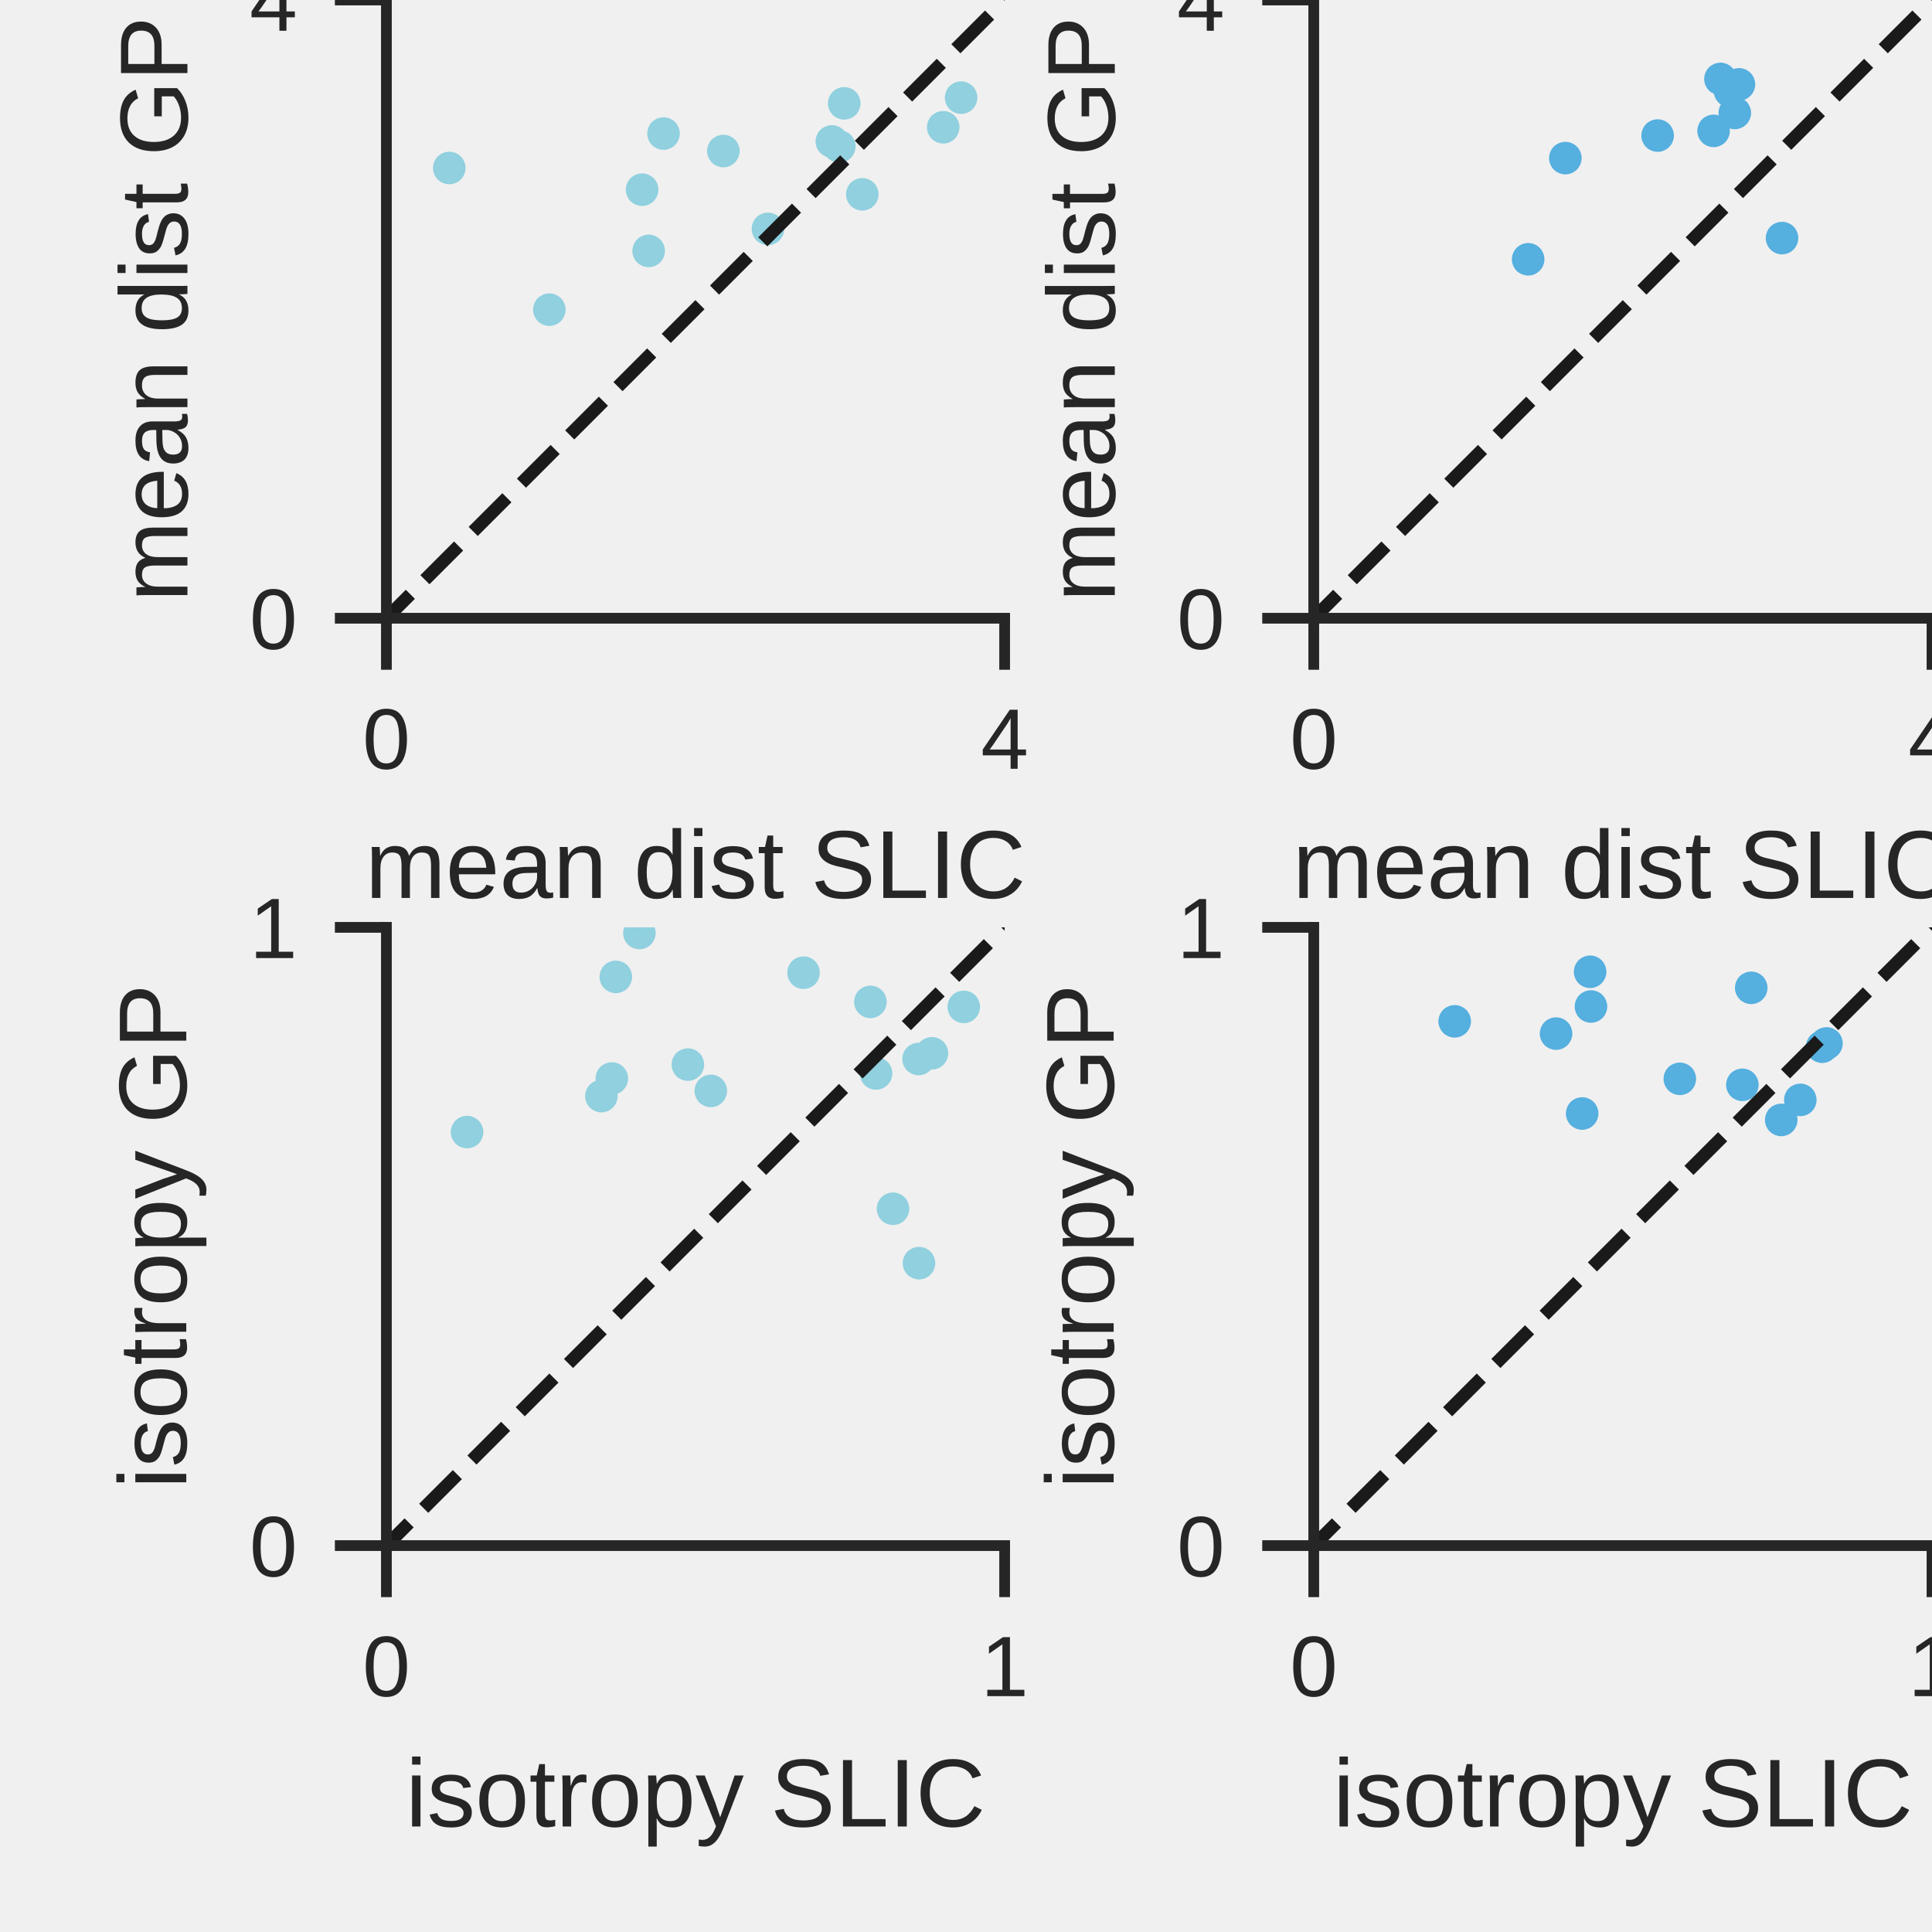
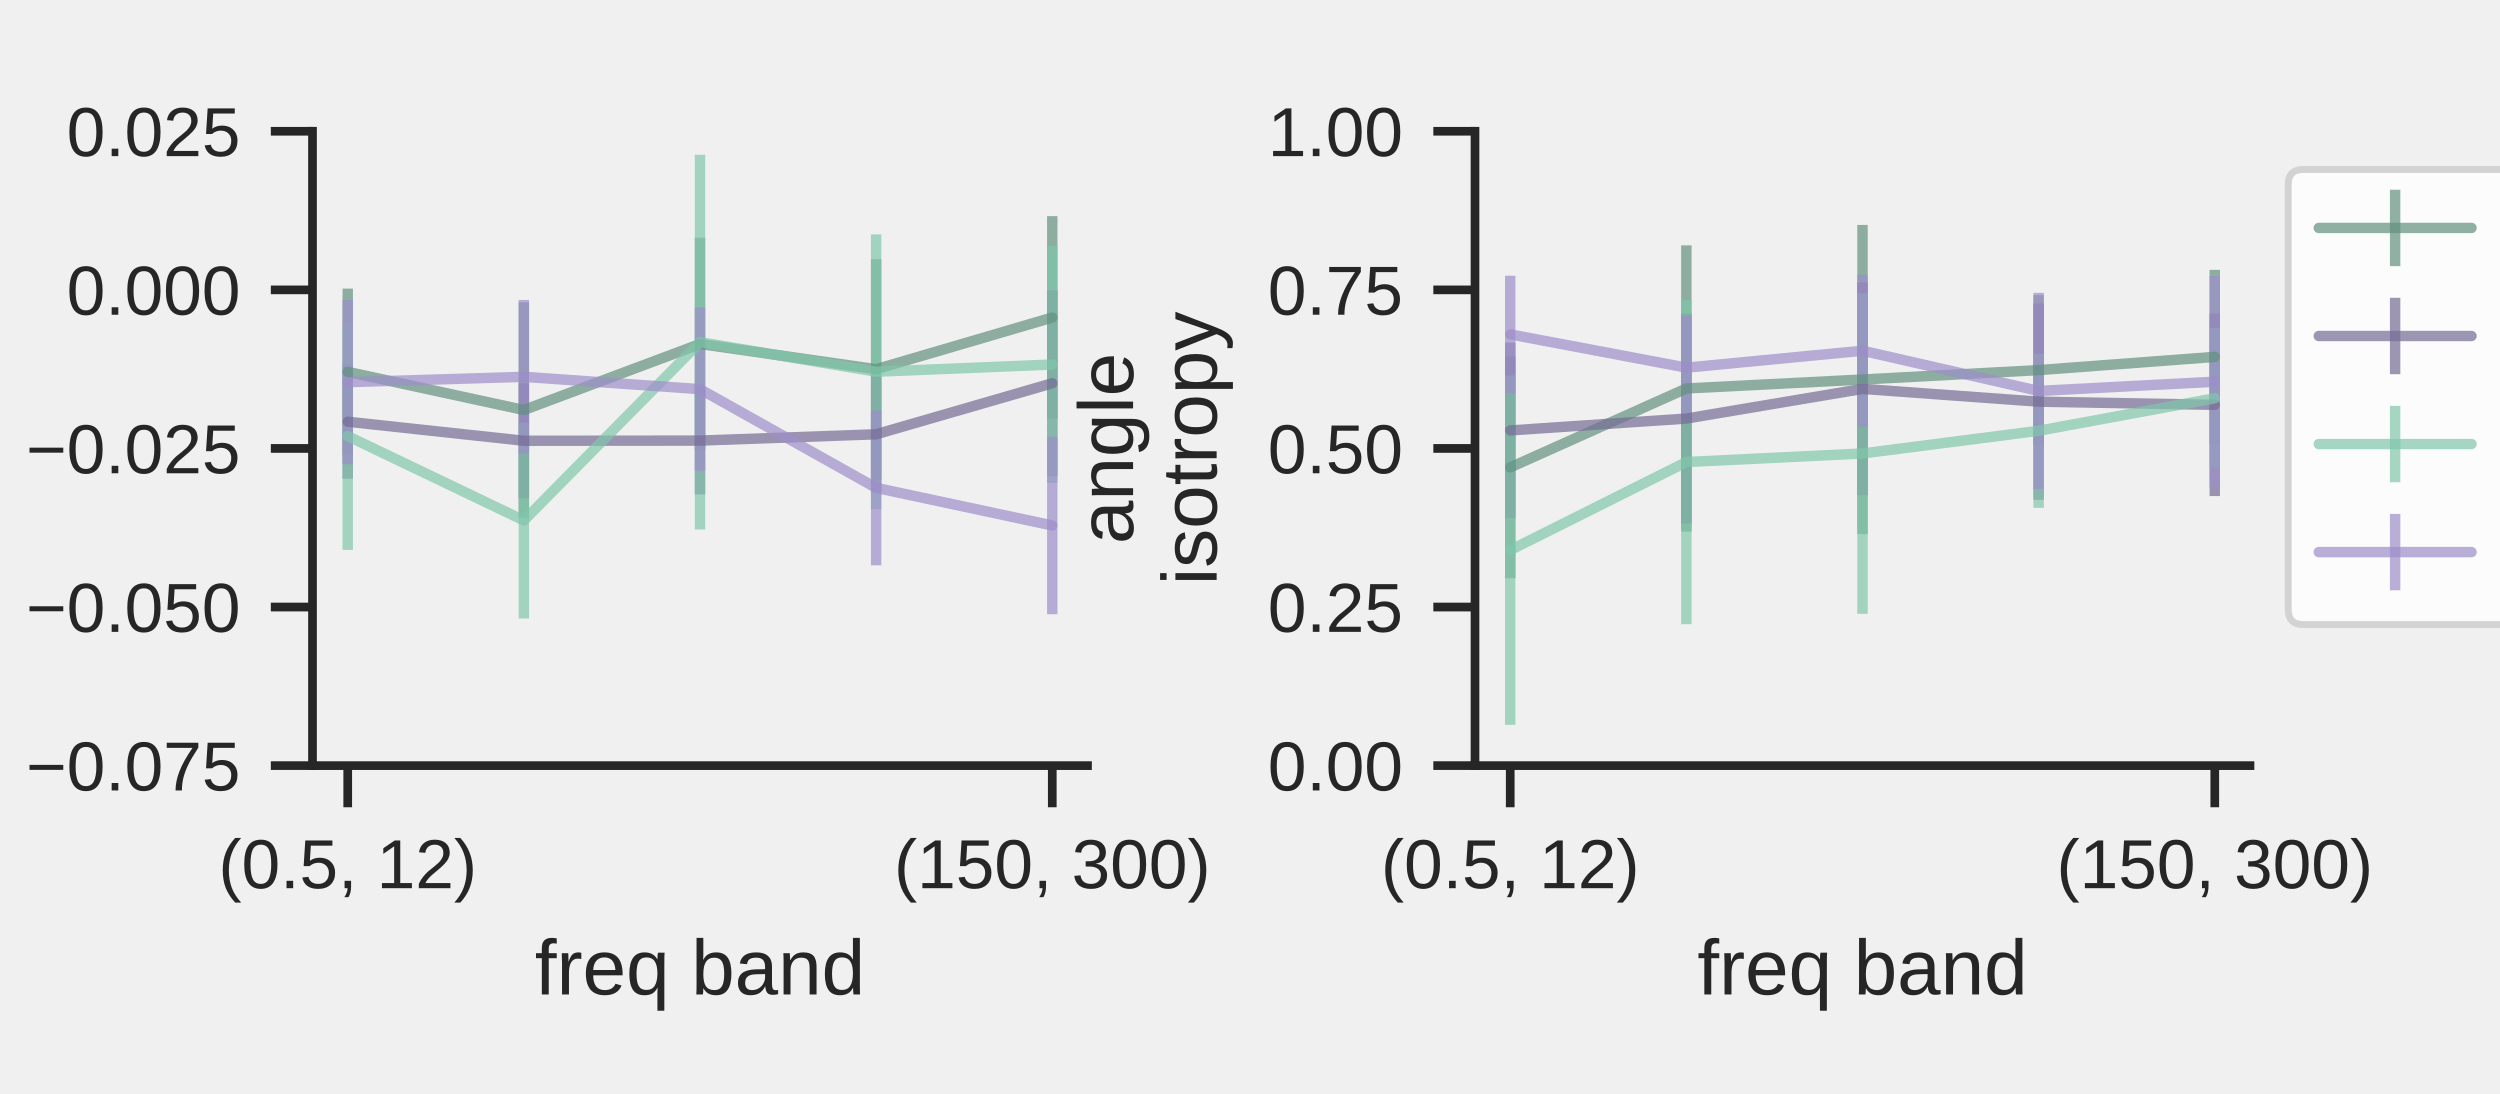
- <svg xmlns="http://www.w3.org/2000/svg" xmlns:xlink="http://www.w3.org/1999/xlink" width="180pt" height="180pt" viewBox="0 0 180 180" version="1.1">
+ <svg xmlns="http://www.w3.org/2000/svg" xmlns:xlink="http://www.w3.org/1999/xlink" width="288pt" height="126pt" viewBox="0 0 288 126" version="1.1">
  <defs>
    <style type="text/css">*{stroke-linejoin: round; stroke-linecap: butt}</style>
  </defs>
  <g id="figure_1">
    <g id="patch_1">
-       <path d="M 0 180  L 180 180  L 180 0  L 0 0  L 0 180  z " style="fill: none" />
+       <path d="M 0 126  L 288 126  L 288 0  L 0 0  L 0 126  z " style="fill: none" />
    </g>
    <g id="axes_1">
      <g id="patch_2">
-         <path d="M 36 57.6  L 93.6 57.6  L 93.6 0  L 36 0  L 36 57.6  z " style="fill: none" />
+         <path d="M 36 88.2  L 125.28 88.2  L 125.28 15.12  L 36 15.12  L 36 88.2  z " style="fill: none" />
      </g>
      <g id="matplotlib.axis_1">
        <g id="xtick_1">
          <g id="line2d_1">
            <defs>
-               <path id="m922651bf21" d="M 0 0  L 0 4.8  " style="stroke: #262626" />
+               <path id="m55b3907b7a" d="M 0 0  L 0 4.8  " style="stroke: #262626" />
            </defs>
            <g>
-               <use xlink:href="#m922651bf21" x="36" y="57.6" style="fill: #262626; stroke: #262626" />
+               <use xlink:href="#m55b3907b7a" x="40.058" y="88.2" style="fill: #262626; stroke: #262626" />
            </g>
          </g>
          <g id="text_1">
-             <text style="font-size: 8px; font-family: 'Arial'; text-anchor: middle; fill: #262626" x="36" y="71.626" transform="rotate(-0 36 71.62625)">0</text>
+             <text style="font-size: 8px; font-family: 'Arial'; text-anchor: middle; fill: #262626" x="40.058" y="102.324" transform="rotate(-0 40.05818 102.3238)">(0.5, 12)</text>
          </g>
        </g>
        <g id="xtick_2">
          <g id="line2d_2">
            <g>
-               <use xlink:href="#m922651bf21" x="93.6" y="57.6" style="fill: #262626; stroke: #262626" />
+               <use xlink:href="#m55b3907b7a" x="121.222" y="88.2" style="fill: #262626; stroke: #262626" />
            </g>
          </g>
          <g id="text_2">
-             <text style="font-size: 8px; font-family: 'Arial'; text-anchor: middle; fill: #262626" x="93.6" y="71.626" transform="rotate(-0 93.6 71.62625)">4</text>
+             <text style="font-size: 8px; font-family: 'Arial'; text-anchor: middle; fill: #262626" x="121.222" y="102.324" transform="rotate(-0 121.2218 102.3238)">(150, 300)</text>
          </g>
        </g>
        <g id="text_3">
-           <text style="font-size: 9px; font-family: 'Arial'; text-anchor: middle; fill: #262626" x="64.8" y="83.658" transform="rotate(-0 64.8 83.65828)">mean dist SLIC</text>
+           <text style="font-size: 9px; font-family: 'Arial'; text-anchor: middle; fill: #262626" x="80.64" y="114.559" transform="rotate(-0 80.64 114.5592)">freq band</text>
        </g>
      </g>
      <g id="matplotlib.axis_2">
        <g id="ytick_1">
          <g id="line2d_3">
            <defs>
-               <path id="m307a959656" d="M 0 0  L -4.8 0  " style="stroke: #262626" />
+               <path id="m0896f0f5eb" d="M 0 0  L -4.8 0  " style="stroke: #262626" />
            </defs>
            <g>
-               <use xlink:href="#m307a959656" x="36" y="57.6" style="fill: #262626; stroke: #262626" />
+               <use xlink:href="#m0896f0f5eb" x="36" y="88.2" style="fill: #262626; stroke: #262626" />
            </g>
          </g>
          <g id="text_4">
-             <text style="font-size: 8px; font-family: 'Arial'; text-anchor: end; fill: #262626" x="27.7" y="60.463" transform="rotate(-0 27.7 60.46312)">0</text>
+             <text style="font-size: 8px; font-family: 'Arial'; text-anchor: end; fill: #262626" x="27.7" y="91.063" transform="rotate(-0 27.7 91.06312)">−0.075</text>
          </g>
        </g>
        <g id="ytick_2">
          <g id="line2d_4">
            <g>
-               <use xlink:href="#m307a959656" x="36" y="0" style="fill: #262626; stroke: #262626" />
+               <use xlink:href="#m0896f0f5eb" x="36" y="69.93" style="fill: #262626; stroke: #262626" />
            </g>
          </g>
          <g id="text_5">
-             <text style="font-size: 8px; font-family: 'Arial'; text-anchor: end; fill: #262626" x="27.7" y="2.863" transform="rotate(-0 27.7 2.863125)">4</text>
-           </g>
-         </g>
-         <g id="text_6">
-           <text style="font-size: 9px; font-family: 'Arial'; text-anchor: middle; fill: #262626" x="17.462" y="28.8" transform="rotate(-90 17.4625 28.8)">mean dist GP</text>
-         </g>
-       </g>
-       <g id="PathCollection_1">
-         <defs>
-           <path id="mc92abcba00" d="M 0 1.118  C 0.297 1.118 0.581 1 0.791 0.791  C 1 0.581 1.118 0.297 1.118 0  C 1.118 -0.297 1 -0.581 0.791 -0.791  C 0.581 -1 0.297 -1.118 0 -1.118  C -0.297 -1.118 -0.581 -1 -0.791 -0.791  C -1 -0.581 -1.118 -0.297 -1.118 0  C -1.118 0.297 -1 0.581 -0.791 0.791  C -0.581 1 -0.297 1.118 0 1.118  z " style="stroke: #90d0df; stroke-width: 0.8" />
-         </defs>
-         <g clip-path="url(#p0a4c07be99)">
-           <use xlink:href="#mc92abcba00" x="61.82" y="12.441" style="fill: #90d0df; stroke: #90d0df; stroke-width: 0.8" />
-           <use xlink:href="#mc92abcba00" x="80.336" y="18.104" style="fill: #90d0df; stroke: #90d0df; stroke-width: 0.8" />
-           <use xlink:href="#mc92abcba00" x="77.5" y="13.176" style="fill: #90d0df; stroke: #90d0df; stroke-width: 0.8" />
-           <use xlink:href="#mc92abcba00" x="41.858" y="15.651" style="fill: #90d0df; stroke: #90d0df; stroke-width: 0.8" />
-           <use xlink:href="#mc92abcba00" x="60.433" y="23.376" style="fill: #90d0df; stroke: #90d0df; stroke-width: 0.8" />
-           <use xlink:href="#mc92abcba00" x="87.876" y="11.858" style="fill: #90d0df; stroke: #90d0df; stroke-width: 0.8" />
-           <use xlink:href="#mc92abcba00" x="59.824" y="17.673" style="fill: #90d0df; stroke: #90d0df; stroke-width: 0.8" />
-           <use xlink:href="#mc92abcba00" x="51.18" y="28.85" style="fill: #90d0df; stroke: #90d0df; stroke-width: 0.8" />
-           <use xlink:href="#mc92abcba00" x="71.548" y="21.324" style="fill: #90d0df; stroke: #90d0df; stroke-width: 0.8" />
-           <use xlink:href="#mc92abcba00" x="89.544" y="9.096" style="fill: #90d0df; stroke: #90d0df; stroke-width: 0.8" />
-           <use xlink:href="#mc92abcba00" x="78.195" y="13.647" style="fill: #90d0df; stroke: #90d0df; stroke-width: 0.8" />
-           <use xlink:href="#mc92abcba00" x="67.395" y="14.072" style="fill: #90d0df; stroke: #90d0df; stroke-width: 0.8" />
-           <use xlink:href="#mc92abcba00" x="78.653" y="9.628" style="fill: #90d0df; stroke: #90d0df; stroke-width: 0.8" />
-         </g>
-       </g>
-       <g id="line2d_5">
-         <path d="M 21.6 72  L 23.04 70.56  L 24.48 69.12  L 25.92 67.68  L 27.36 66.24  L 28.8 64.8  L 30.24 63.36  L 31.68 61.92  L 33.12 60.48  L 34.56 59.04  L 36 57.6  L 37.44 56.16  L 38.88 54.72  L 40.32 53.28  L 41.76 51.84  L 43.2 50.4  L 44.64 48.96  L 46.08 47.52  L 47.52 46.08  L 48.96 44.64  L 50.4 43.2  L 51.84 41.76  L 53.28 40.32  L 54.72 38.88  L 56.16 37.44  L 57.6 36  L 59.04 34.56  L 60.48 33.12  L 61.92 31.68  L 63.36 30.24  L 64.8 28.8  L 66.24 27.36  L 67.68 25.92  L 69.12 24.48  L 70.56 23.04  L 72 21.6  L 73.44 20.16  L 74.88 18.72  L 76.32 17.28  L 77.76 15.84  L 79.2 14.4  L 80.64 12.96  L 82.08 11.52  L 83.52 10.08  L 84.96 8.64  L 86.4 7.2  L 87.84 5.76  L 89.28 4.32  L 90.72 2.88  L 92.16 1.44  L 93.6 0  L 94.6 -1  " clip-path="url(#p0a4c07be99)" style="fill: none; stroke-dasharray: 4.44,1.92; stroke-dashoffset: 0; stroke: #1a1a1a; stroke-width: 1.2" />
+             <text style="font-size: 8px; font-family: 'Arial'; text-anchor: end; fill: #262626" x="27.7" y="72.793" transform="rotate(-0 27.7 72.79313)">−0.050</text>
+           </g>
+         </g>
+         <g id="ytick_3">
+           <g id="line2d_5">
+             <g>
+               <use xlink:href="#m0896f0f5eb" x="36" y="51.66" style="fill: #262626; stroke: #262626" />
+             </g>
+           </g>
+           <g id="text_6">
+             <text style="font-size: 8px; font-family: 'Arial'; text-anchor: end; fill: #262626" x="27.7" y="54.523" transform="rotate(-0 27.7 54.52313)">−0.025</text>
+           </g>
+         </g>
+         <g id="ytick_4">
+           <g id="line2d_6">
+             <g>
+               <use xlink:href="#m0896f0f5eb" x="36" y="33.39" style="fill: #262626; stroke: #262626" />
+             </g>
+           </g>
+           <g id="text_7">
+             <text style="font-size: 8px; font-family: 'Arial'; text-anchor: end; fill: #262626" x="27.7" y="36.253" transform="rotate(-0 27.7 36.25312)">0.000</text>
+           </g>
+         </g>
+         <g id="ytick_5">
+           <g id="line2d_7">
+             <g>
+               <use xlink:href="#m0896f0f5eb" x="36" y="15.12" style="fill: #262626; stroke: #262626" />
+             </g>
+           </g>
+           <g id="text_8">
+             <text style="font-size: 8px; font-family: 'Arial'; text-anchor: end; fill: #262626" x="27.7" y="17.983" transform="rotate(-0 27.7 17.98313)">0.025</text>
+           </g>
+         </g>
+         <g id="text_9">
+           <text style="font-size: 9px; font-family: 'Arial'; fill: #262626" transform="translate(-12.53503 68.41969) rotate(-90)">distance</text>
+           <text style="font-size: 9px; font-family: 'Arial'; fill: #262626" transform="translate(-2.884219 79.15922) rotate(-90)">isotropy (mm)</text>
+         </g>
+       </g>
+       <g id="LineCollection_1">
+         <path d="M 40.058 52.425  L 40.058 33.25  " clip-path="url(#p3acfe23515)" style="fill: none; stroke: #61917e; stroke-opacity: 0.7; stroke-width: 1.2" />
+         <path d="M 60.349 59.641  L 60.349 34.826  " clip-path="url(#p3acfe23515)" style="fill: none; stroke: #61917e; stroke-opacity: 0.7; stroke-width: 1.2" />
+         <path d="M 80.64 51.864  L 80.64 27.39  " clip-path="url(#p3acfe23515)" style="fill: none; stroke: #61917e; stroke-opacity: 0.7; stroke-width: 1.2" />
+         <path d="M 100.931 55.218  L 100.931 29.849  " clip-path="url(#p3acfe23515)" style="fill: none; stroke: #61917e; stroke-opacity: 0.7; stroke-width: 1.2" />
+         <path d="M 121.222 48.263  L 121.222 24.895  " clip-path="url(#p3acfe23515)" style="fill: none; stroke: #61917e; stroke-opacity: 0.7; stroke-width: 1.2" />
+       </g>
+       <g id="LineCollection_2">
+         <path d="M 40.058 55.147  L 40.058 42.016  " clip-path="url(#p3acfe23515)" style="fill: none; stroke: #756b94; stroke-opacity: 0.7; stroke-width: 1.2" />
+         <path d="M 60.349 57.404  L 60.349 44.15  " clip-path="url(#p3acfe23515)" style="fill: none; stroke: #756b94; stroke-opacity: 0.7; stroke-width: 1.2" />
+         <path d="M 80.64 56.966  L 80.64 44.545  " clip-path="url(#p3acfe23515)" style="fill: none; stroke: #756b94; stroke-opacity: 0.7; stroke-width: 1.2" />
+         <path d="M 100.931 56.696  L 100.931 43.361  " clip-path="url(#p3acfe23515)" style="fill: none; stroke: #756b94; stroke-opacity: 0.7; stroke-width: 1.2" />
+         <path d="M 121.222 54.865  L 121.222 33.439  " clip-path="url(#p3acfe23515)" style="fill: none; stroke: #756b94; stroke-opacity: 0.7; stroke-width: 1.2" />
+       </g>
+       <g id="LineCollection_3">
+         <path d="M 40.058 63.345  L 40.058 37.135  " clip-path="url(#p3acfe23515)" style="fill: none; stroke: #7fc6aa; stroke-opacity: 0.7; stroke-width: 1.2" />
+         <path d="M 60.349 71.246  L 60.349 48.671  " clip-path="url(#p3acfe23515)" style="fill: none; stroke: #7fc6aa; stroke-opacity: 0.7; stroke-width: 1.2" />
+         <path d="M 80.64 60.991  L 80.64 17.836  " clip-path="url(#p3acfe23515)" style="fill: none; stroke: #7fc6aa; stroke-opacity: 0.7; stroke-width: 1.2" />
+         <path d="M 100.931 58.637  L 100.931 27.004  " clip-path="url(#p3acfe23515)" style="fill: none; stroke: #7fc6aa; stroke-opacity: 0.7; stroke-width: 1.2" />
+         <path d="M 121.222 55.644  L 121.222 28.341  " clip-path="url(#p3acfe23515)" style="fill: none; stroke: #7fc6aa; stroke-opacity: 0.7; stroke-width: 1.2" />
+       </g>
+       <g id="LineCollection_4">
+         <path d="M 40.058 53.477  L 40.058 34.579  " clip-path="url(#p3acfe23515)" style="fill: none; stroke: #9d8ec9; stroke-opacity: 0.7; stroke-width: 1.2" />
+         <path d="M 60.349 52.268  L 60.349 34.551  " clip-path="url(#p3acfe23515)" style="fill: none; stroke: #9d8ec9; stroke-opacity: 0.7; stroke-width: 1.2" />
+         <path d="M 80.64 54.229  L 80.64 35.431  " clip-path="url(#p3acfe23515)" style="fill: none; stroke: #9d8ec9; stroke-opacity: 0.7; stroke-width: 1.2" />
+         <path d="M 100.931 65.124  L 100.931 47.28  " clip-path="url(#p3acfe23515)" style="fill: none; stroke: #9d8ec9; stroke-opacity: 0.7; stroke-width: 1.2" />
+         <path d="M 121.222 70.754  L 121.222 50.316  " clip-path="url(#p3acfe23515)" style="fill: none; stroke: #9d8ec9; stroke-opacity: 0.7; stroke-width: 1.2" />
+       </g>
+       <g id="line2d_8">
+         <path d="M 40.058 42.837  L 60.349 47.233  L 80.64 39.627  L 100.931 42.533  L 121.222 36.579  " clip-path="url(#p3acfe23515)" style="fill: none; stroke: #61917e; stroke-opacity: 0.7; stroke-width: 1.2; stroke-linecap: round" />
+       </g>
+       <g id="line2d_9">
+         <path d="M 40.058 48.581  L 60.349 50.777  L 80.64 50.756  L 100.931 50.029  L 121.222 44.152  " clip-path="url(#p3acfe23515)" style="fill: none; stroke: #756b94; stroke-opacity: 0.7; stroke-width: 1.2; stroke-linecap: round" />
+       </g>
+       <g id="line2d_10">
+         <path d="M 40.058 50.24  L 60.349 59.958  L 80.64 39.414  L 100.931 42.821  L 121.222 41.992  " clip-path="url(#p3acfe23515)" style="fill: none; stroke: #7fc6aa; stroke-opacity: 0.7; stroke-width: 1.2; stroke-linecap: round" />
+       </g>
+       <g id="line2d_11">
+         <path d="M 40.058 44.028  L 60.349 43.41  L 80.64 44.83  L 100.931 56.202  L 121.222 60.535  " clip-path="url(#p3acfe23515)" style="fill: none; stroke: #9d8ec9; stroke-opacity: 0.7; stroke-width: 1.2; stroke-linecap: round" />
      </g>
      <g id="patch_3">
-         <path d="M 36 57.6  L 36 0  " style="fill: none; stroke: #262626; stroke-linejoin: miter; stroke-linecap: square" />
+         <path d="M 36 88.2  L 36 15.12  " style="fill: none; stroke: #262626; stroke-linejoin: miter; stroke-linecap: square" />
      </g>
      <g id="patch_4">
-         <path d="M 36 57.6  L 93.6 57.6  " style="fill: none; stroke: #262626; stroke-linejoin: miter; stroke-linecap: square" />
+         <path d="M 36 88.2  L 125.28 88.2  " style="fill: none; stroke: #262626; stroke-linejoin: miter; stroke-linecap: square" />
      </g>
    </g>
    <g id="axes_2">
      <g id="patch_5">
-         <path d="M 36 144  L 93.6 144  L 93.6 86.4  L 36 86.4  L 36 144  z " style="fill: none" />
+         <path d="M 169.92 88.2  L 259.2 88.2  L 259.2 15.12  L 169.92 15.12  L 169.92 88.2  z " style="fill: none" />
      </g>
      <g id="matplotlib.axis_3">
        <g id="xtick_3">
-           <g id="line2d_6">
-             <g>
-               <use xlink:href="#m922651bf21" x="36" y="144" style="fill: #262626; stroke: #262626" />
-             </g>
-           </g>
-           <g id="text_7">
-             <text style="font-size: 8px; font-family: 'Arial'; text-anchor: middle; fill: #262626" x="36" y="158.026" transform="rotate(-0 36 158.0263)">0</text>
+           <g id="line2d_12">
+             <g>
+               <use xlink:href="#m55b3907b7a" x="173.978" y="88.2" style="fill: #262626; stroke: #262626" />
+             </g>
+           </g>
+           <g id="text_10">
+             <text style="font-size: 8px; font-family: 'Arial'; text-anchor: middle; fill: #262626" x="173.978" y="102.324" transform="rotate(-0 173.9782 102.3238)">(0.5, 12)</text>
          </g>
        </g>
        <g id="xtick_4">
-           <g id="line2d_7">
-             <g>
-               <use xlink:href="#m922651bf21" x="93.6" y="144" style="fill: #262626; stroke: #262626" />
-             </g>
-           </g>
-           <g id="text_8">
-             <text style="font-size: 8px; font-family: 'Arial'; text-anchor: middle; fill: #262626" x="93.6" y="158.026" transform="rotate(-0 93.6 158.0263)">1</text>
-           </g>
-         </g>
-         <g id="text_9">
-           <text style="font-size: 9px; font-family: 'Arial'; text-anchor: middle; fill: #262626" x="64.8" y="170.168" transform="rotate(-0 64.8 170.168)">isotropy SLIC</text>
+           <g id="line2d_13">
+             <g>
+               <use xlink:href="#m55b3907b7a" x="255.142" y="88.2" style="fill: #262626; stroke: #262626" />
+             </g>
+           </g>
+           <g id="text_11">
+             <text style="font-size: 8px; font-family: 'Arial'; text-anchor: middle; fill: #262626" x="255.142" y="102.324" transform="rotate(-0 255.1418 102.3238)">(150, 300)</text>
+           </g>
+         </g>
+         <g id="text_12">
+           <text style="font-size: 9px; font-family: 'Arial'; text-anchor: middle; fill: #262626" x="214.56" y="114.559" transform="rotate(-0 214.56 114.5592)">freq band</text>
        </g>
      </g>
      <g id="matplotlib.axis_4">
-         <g id="ytick_3">
-           <g id="line2d_8">
-             <g>
-               <use xlink:href="#m307a959656" x="36" y="144" style="fill: #262626; stroke: #262626" />
-             </g>
-           </g>
-           <g id="text_10">
-             <text style="font-size: 8px; font-family: 'Arial'; text-anchor: end; fill: #262626" x="27.7" y="146.863" transform="rotate(-0 27.7 146.8631)">0</text>
-           </g>
-         </g>
-         <g id="ytick_4">
-           <g id="line2d_9">
-             <g>
-               <use xlink:href="#m307a959656" x="36" y="86.4" style="fill: #262626; stroke: #262626" />
-             </g>
-           </g>
-           <g id="text_11">
-             <text style="font-size: 8px; font-family: 'Arial'; text-anchor: end; fill: #262626" x="27.7" y="89.263" transform="rotate(-0 27.7 89.26313)">1</text>
-           </g>
-         </g>
-         <g id="text_12">
-           <text style="font-size: 9px; font-family: 'Arial'; text-anchor: middle; fill: #262626" x="17.357" y="115.2" transform="rotate(-90 17.35703 115.2)">isotropy GP</text>
-         </g>
-       </g>
-       <g id="PathCollection_2">
-         <g clip-path="url(#p7535f6950f)">
-           <use xlink:href="#mc92abcba00" x="85.58" y="98.664" style="fill: #90d0df; stroke: #90d0df; stroke-width: 0.8" />
-           <use xlink:href="#mc92abcba00" x="86.827" y="98.132" style="fill: #90d0df; stroke: #90d0df; stroke-width: 0.8" />
-           <use xlink:href="#mc92abcba00" x="81.093" y="93.344" style="fill: #90d0df; stroke: #90d0df; stroke-width: 0.8" />
-           <use xlink:href="#mc92abcba00" x="59.57" y="86.927" style="fill: #90d0df; stroke: #90d0df; stroke-width: 0.8" />
-           <use xlink:href="#mc92abcba00" x="56.033" y="102.121" style="fill: #90d0df; stroke: #90d0df; stroke-width: 0.8" />
-           <use xlink:href="#mc92abcba00" x="57.002" y="100.481" style="fill: #90d0df; stroke: #90d0df; stroke-width: 0.8" />
-           <use xlink:href="#mc92abcba00" x="21.672" y="87.271" style="fill: #90d0df; stroke: #90d0df; stroke-width: 0.8" />
-           <use xlink:href="#mc92abcba00" x="-1" y="87.532" style="fill: #90d0df; stroke: #90d0df; stroke-width: 0.8" />
-           <use xlink:href="#mc92abcba00" x="-1" y="98.348" style="fill: #90d0df; stroke: #90d0df; stroke-width: 0.8" />
-           <use xlink:href="#mc92abcba00" x="6.487" y="98.343" style="fill: #90d0df; stroke: #90d0df; stroke-width: 0.8" />
-           <use xlink:href="#mc92abcba00" x="64.087" y="99.185" style="fill: #90d0df; stroke: #90d0df; stroke-width: 0.8" />
-           <use xlink:href="#mc92abcba00" x="89.792" y="93.808" style="fill: #90d0df; stroke: #90d0df; stroke-width: 0.8" />
-           <use xlink:href="#mc92abcba00" x="-1" y="97.289" style="fill: #90d0df; stroke: #90d0df; stroke-width: 0.8" />
-           <use xlink:href="#mc92abcba00" x="-1" y="91.974" style="fill: #90d0df; stroke: #90d0df; stroke-width: 0.8" />
-           <use xlink:href="#mc92abcba00" x="57.374" y="91.015" style="fill: #90d0df; stroke: #90d0df; stroke-width: 0.8" />
-           <use xlink:href="#mc92abcba00" x="66.224" y="101.636" style="fill: #90d0df; stroke: #90d0df; stroke-width: 0.8" />
-           <use xlink:href="#mc92abcba00" x="74.864" y="90.623" style="fill: #90d0df; stroke: #90d0df; stroke-width: 0.8" />
-           <use xlink:href="#mc92abcba00" x="83.2" y="112.617" style="fill: #90d0df; stroke: #90d0df; stroke-width: 0.8" />
-           <use xlink:href="#mc92abcba00" x="43.515" y="105.471" style="fill: #90d0df; stroke: #90d0df; stroke-width: 0.8" />
-           <use xlink:href="#mc92abcba00" x="81.619" y="100.01" style="fill: #90d0df; stroke: #90d0df; stroke-width: 0.8" />
-           <use xlink:href="#mc92abcba00" x="85.619" y="117.684" style="fill: #90d0df; stroke: #90d0df; stroke-width: 0.8" />
-         </g>
-       </g>
-       <g id="line2d_10">
-         <path d="M -1 181  L 1.44 178.56  L 7.2 172.8  L 12.96 167.04  L 18.72 161.28  L 24.48 155.52  L 30.24 149.76  L 36 144  L 41.76 138.24  L 47.52 132.48  L 53.28 126.72  L 59.04 120.96  L 64.8 115.2  L 70.56 109.44  L 76.32 103.68  L 82.08 97.92  L 87.84 92.16  L 93.6 86.4  L 99.36 80.64  L 105.12 74.88  L 110.88 69.12  L 116.64 63.36  L 122.4 57.6  L 128.16 51.84  L 133.92 46.08  L 139.68 40.32  L 145.44 34.56  L 151.2 28.8  L 156.96 23.04  L 162.72 17.28  L 168.48 11.52  L 174.24 5.76  L 180 0  L 181 -1  " clip-path="url(#p7535f6950f)" style="fill: none; stroke-dasharray: 4.44,1.92; stroke-dashoffset: 0; stroke: #1a1a1a; stroke-width: 1.2" />
-       </g>
-       <g id="patch_6">
-         <path d="M 36 144  L 36 86.4  " style="fill: none; stroke: #262626; stroke-linejoin: miter; stroke-linecap: square" />
-       </g>
-       <g id="patch_7">
-         <path d="M 36 144  L 93.6 144  " style="fill: none; stroke: #262626; stroke-linejoin: miter; stroke-linecap: square" />
-       </g>
-     </g>
-     <g id="axes_3">
-       <g id="patch_8">
-         <path d="M 122.4 57.6  L 180 57.6  L 180 0  L 122.4 0  L 122.4 57.6  z " style="fill: none" />
-       </g>
-       <g id="matplotlib.axis_5">
-         <g id="xtick_5">
-           <g id="line2d_11">
-             <g>
-               <use xlink:href="#m922651bf21" x="122.4" y="57.6" style="fill: #262626; stroke: #262626" />
-             </g>
-           </g>
-           <g id="text_13">
-             <text style="font-size: 8px; font-family: 'Arial'; text-anchor: middle; fill: #262626" x="122.4" y="71.626" transform="rotate(-0 122.4 71.62625)">0</text>
-           </g>
-         </g>
-         <g id="xtick_6">
-           <g id="line2d_12">
-             <g>
-               <use xlink:href="#m922651bf21" x="180" y="57.6" style="fill: #262626; stroke: #262626" />
-             </g>
-           </g>
-           <g id="text_14">
-             <text style="font-size: 8px; font-family: 'Arial'; text-anchor: middle; fill: #262626" x="180" y="71.626" transform="rotate(-0 180 71.62625)">4</text>
-           </g>
-         </g>
-         <g id="text_15">
-           <text style="font-size: 9px; font-family: 'Arial'; text-anchor: middle; fill: #262626" x="151.2" y="83.658" transform="rotate(-0 151.2 83.65828)">mean dist SLIC</text>
-         </g>
-       </g>
-       <g id="matplotlib.axis_6">
-         <g id="ytick_5">
-           <g id="line2d_13">
-             <g>
-               <use xlink:href="#m307a959656" x="122.4" y="57.6" style="fill: #262626; stroke: #262626" />
-             </g>
-           </g>
-           <g id="text_16">
-             <text style="font-size: 8px; font-family: 'Arial'; text-anchor: end; fill: #262626" x="114.1" y="60.463" transform="rotate(-0 114.1 60.46312)">0</text>
-           </g>
-         </g>
        <g id="ytick_6">
          <g id="line2d_14">
            <g>
-               <use xlink:href="#m307a959656" x="122.4" y="0" style="fill: #262626; stroke: #262626" />
+               <use xlink:href="#m0896f0f5eb" x="169.92" y="88.2" style="fill: #262626; stroke: #262626" />
+             </g>
+           </g>
+           <g id="text_13">
+             <text style="font-size: 8px; font-family: 'Arial'; text-anchor: end; fill: #262626" x="161.62" y="91.063" transform="rotate(-0 161.62 91.06312)">0.00</text>
+           </g>
+         </g>
+         <g id="ytick_7">
+           <g id="line2d_15">
+             <g>
+               <use xlink:href="#m0896f0f5eb" x="169.92" y="69.93" style="fill: #262626; stroke: #262626" />
+             </g>
+           </g>
+           <g id="text_14">
+             <text style="font-size: 8px; font-family: 'Arial'; text-anchor: end; fill: #262626" x="161.62" y="72.793" transform="rotate(-0 161.62 72.79313)">0.25</text>
+           </g>
+         </g>
+         <g id="ytick_8">
+           <g id="line2d_16">
+             <g>
+               <use xlink:href="#m0896f0f5eb" x="169.92" y="51.66" style="fill: #262626; stroke: #262626" />
+             </g>
+           </g>
+           <g id="text_15">
+             <text style="font-size: 8px; font-family: 'Arial'; text-anchor: end; fill: #262626" x="161.62" y="54.523" transform="rotate(-0 161.62 54.52313)">0.50</text>
+           </g>
+         </g>
+         <g id="ytick_9">
+           <g id="line2d_17">
+             <g>
+               <use xlink:href="#m0896f0f5eb" x="169.92" y="33.39" style="fill: #262626; stroke: #262626" />
+             </g>
+           </g>
+           <g id="text_16">
+             <text style="font-size: 8px; font-family: 'Arial'; text-anchor: end; fill: #262626" x="161.62" y="36.253" transform="rotate(-0 161.62 36.25312)">0.75</text>
+           </g>
+         </g>
+         <g id="ytick_10">
+           <g id="line2d_18">
+             <g>
+               <use xlink:href="#m0896f0f5eb" x="169.92" y="15.12" style="fill: #262626; stroke: #262626" />
            </g>
          </g>
          <g id="text_17">
-             <text style="font-size: 8px; font-family: 'Arial'; text-anchor: end; fill: #262626" x="114.1" y="2.863" transform="rotate(-0 114.1 2.863125)">4</text>
+             <text style="font-size: 8px; font-family: 'Arial'; text-anchor: end; fill: #262626" x="161.62" y="17.983" transform="rotate(-0 161.62 17.98313)">1.00</text>
          </g>
        </g>
        <g id="text_18">
-           <text style="font-size: 9px; font-family: 'Arial'; text-anchor: middle; fill: #262626" x="103.862" y="28.8" transform="rotate(-90 103.8625 28.8)">mean dist GP</text>
-         </g>
-       </g>
-       <g id="PathCollection_3">
-         <defs>
-           <path id="m6dc21e0dcb" d="M 0 1.118  C 0.297 1.118 0.581 1 0.791 0.791  C 1 0.581 1.118 0.297 1.118 0  C 1.118 -0.297 1 -0.581 0.791 -0.791  C 0.581 -1 0.297 -1.118 0 -1.118  C -0.297 -1.118 -0.581 -1 -0.791 -0.791  C -1 -0.581 -1.118 -0.297 -1.118 0  C -1.118 0.297 -1 0.581 -0.791 0.791  C -0.581 1 -0.297 1.118 0 1.118  z " style="stroke: #55afdf; stroke-width: 0.8" />
-         </defs>
-         <g clip-path="url(#p077d5971fb)">
-           <use xlink:href="#m6dc21e0dcb" x="161.627" y="10.522" style="fill: #55afdf; stroke: #55afdf; stroke-width: 0.8" />
-           <use xlink:href="#m6dc21e0dcb" x="160.289" y="7.354" style="fill: #55afdf; stroke: #55afdf; stroke-width: 0.8" />
-           <use xlink:href="#m6dc21e0dcb" x="161.178" y="8.478" style="fill: #55afdf; stroke: #55afdf; stroke-width: 0.8" />
-           <use xlink:href="#m6dc21e0dcb" x="162.014" y="7.858" style="fill: #55afdf; stroke: #55afdf; stroke-width: 0.8" />
-           <use xlink:href="#m6dc21e0dcb" x="159.651" y="12.193" style="fill: #55afdf; stroke: #55afdf; stroke-width: 0.8" />
-           <use xlink:href="#m6dc21e0dcb" x="166.027" y="22.181" style="fill: #55afdf; stroke: #55afdf; stroke-width: 0.8" />
-           <use xlink:href="#m6dc21e0dcb" x="142.374" y="24.157" style="fill: #55afdf; stroke: #55afdf; stroke-width: 0.8" />
-           <use xlink:href="#m6dc21e0dcb" x="145.84" y="14.73" style="fill: #55afdf; stroke: #55afdf; stroke-width: 0.8" />
-           <use xlink:href="#m6dc21e0dcb" x="154.437" y="12.63" style="fill: #55afdf; stroke: #55afdf; stroke-width: 0.8" />
-         </g>
-       </g>
-       <g id="line2d_15">
-         <path d="M 108 72  L 109.44 70.56  L 110.88 69.12  L 112.32 67.68  L 113.76 66.24  L 115.2 64.8  L 116.64 63.36  L 118.08 61.92  L 119.52 60.48  L 120.96 59.04  L 122.4 57.6  L 123.84 56.16  L 125.28 54.72  L 126.72 53.28  L 128.16 51.84  L 129.6 50.4  L 131.04 48.96  L 132.48 47.52  L 133.92 46.08  L 135.36 44.64  L 136.8 43.2  L 138.24 41.76  L 139.68 40.32  L 141.12 38.88  L 142.56 37.44  L 144 36  L 145.44 34.56  L 146.88 33.12  L 148.32 31.68  L 149.76 30.24  L 151.2 28.8  L 152.64 27.36  L 154.08 25.92  L 155.52 24.48  L 156.96 23.04  L 158.4 21.6  L 159.84 20.16  L 161.28 18.72  L 162.72 17.28  L 164.16 15.84  L 165.6 14.4  L 167.04 12.96  L 168.48 11.52  L 169.92 10.08  L 171.36 8.64  L 172.8 7.2  L 174.24 5.76  L 175.68 4.32  L 177.12 2.88  L 178.56 1.44  L 180 0  L 181 -1  " clip-path="url(#p077d5971fb)" style="fill: none; stroke-dasharray: 4.44,1.92; stroke-dashoffset: 0; stroke: #1a1a1a; stroke-width: 1.2" />
-       </g>
-       <g id="patch_9">
-         <path d="M 122.4 57.6  L 122.4 0  " style="fill: none; stroke: #262626; stroke-linejoin: miter; stroke-linecap: square" />
-       </g>
-       <g id="patch_10">
-         <path d="M 122.4 57.6  L 180 57.6  " style="fill: none; stroke: #262626; stroke-linejoin: miter; stroke-linecap: square" />
-       </g>
-     </g>
-     <g id="axes_4">
-       <g id="patch_11">
-         <path d="M 122.4 144  L 180 144  L 180 86.4  L 122.4 86.4  L 122.4 144  z " style="fill: none" />
-       </g>
-       <g id="matplotlib.axis_7">
-         <g id="xtick_7">
-           <g id="line2d_16">
-             <g>
-               <use xlink:href="#m922651bf21" x="122.4" y="144" style="fill: #262626; stroke: #262626" />
-             </g>
-           </g>
-           <g id="text_19">
-             <text style="font-size: 8px; font-family: 'Arial'; text-anchor: middle; fill: #262626" x="122.4" y="158.026" transform="rotate(-0 122.4 158.0263)">0</text>
-           </g>
-         </g>
-         <g id="xtick_8">
-           <g id="line2d_17">
-             <g>
-               <use xlink:href="#m922651bf21" x="180" y="144" style="fill: #262626; stroke: #262626" />
-             </g>
-           </g>
-           <g id="text_20">
-             <text style="font-size: 8px; font-family: 'Arial'; text-anchor: middle; fill: #262626" x="180" y="158.026" transform="rotate(-0 180 158.0263)">1</text>
-           </g>
-         </g>
+           <text style="font-size: 9px; font-family: 'Arial'; fill: #262626" transform="translate(130.5324 62.66953) rotate(-90)">angle</text>
+           <text style="font-size: 9px; font-family: 'Arial'; fill: #262626" transform="translate(140.157 67.41563) rotate(-90)">isotropy</text>
+         </g>
+       </g>
+       <g id="LineCollection_5">
+         <path d="M 173.978 66.611  L 173.978 41.08  " clip-path="url(#p577e5032db)" style="fill: none; stroke: #61917e; stroke-opacity: 0.7; stroke-width: 1.2" />
+         <path d="M 194.269 61.232  L 194.269 28.266  " clip-path="url(#p577e5032db)" style="fill: none; stroke: #61917e; stroke-opacity: 0.7; stroke-width: 1.2" />
+         <path d="M 214.56 61.525  L 214.56 25.913  " clip-path="url(#p577e5032db)" style="fill: none; stroke: #61917e; stroke-opacity: 0.7; stroke-width: 1.2" />
+         <path d="M 234.851 51.267  L 234.851 34.004  " clip-path="url(#p577e5032db)" style="fill: none; stroke: #61917e; stroke-opacity: 0.7; stroke-width: 1.2" />
+         <path d="M 255.142 51.137  L 255.142 31.091  " clip-path="url(#p577e5032db)" style="fill: none; stroke: #61917e; stroke-opacity: 0.7; stroke-width: 1.2" />
+       </g>
+       <g id="LineCollection_6">
+         <path d="M 173.978 59.707  L 173.978 39.465  " clip-path="url(#p577e5032db)" style="fill: none; stroke: #756b94; stroke-opacity: 0.7; stroke-width: 1.2" />
+         <path d="M 194.269 60.314  L 194.269 36.119  " clip-path="url(#p577e5032db)" style="fill: none; stroke: #756b94; stroke-opacity: 0.7; stroke-width: 1.2" />
+         <path d="M 214.56 57.063  L 214.56 32.539  " clip-path="url(#p577e5032db)" style="fill: none; stroke: #756b94; stroke-opacity: 0.7; stroke-width: 1.2" />
+         <path d="M 234.851 57.58  L 234.851 34.964  " clip-path="url(#p577e5032db)" style="fill: none; stroke: #756b94; stroke-opacity: 0.7; stroke-width: 1.2" />
+         <path d="M 255.142 57.149  L 255.142 36.128  " clip-path="url(#p577e5032db)" style="fill: none; stroke: #756b94; stroke-opacity: 0.7; stroke-width: 1.2" />
+       </g>
+       <g id="LineCollection_7">
+         <path d="M 173.978 83.499  L 173.978 43.244  " clip-path="url(#p577e5032db)" style="fill: none; stroke: #7fc6aa; stroke-opacity: 0.7; stroke-width: 1.2" />
+         <path d="M 194.269 71.908  L 194.269 34.542  " clip-path="url(#p577e5032db)" style="fill: none; stroke: #7fc6aa; stroke-opacity: 0.7; stroke-width: 1.2" />
+         <path d="M 214.56 70.707  L 214.56 33.776  " clip-path="url(#p577e5032db)" style="fill: none; stroke: #7fc6aa; stroke-opacity: 0.7; stroke-width: 1.2" />
+         <path d="M 234.851 58.495  L 234.851 40.752  " clip-path="url(#p577e5032db)" style="fill: none; stroke: #7fc6aa; stroke-opacity: 0.7; stroke-width: 1.2" />
+         <path d="M 255.142 53.993  L 255.142 37.758  " clip-path="url(#p577e5032db)" style="fill: none; stroke: #7fc6aa; stroke-opacity: 0.7; stroke-width: 1.2" />
+       </g>
+       <g id="LineCollection_8">
+         <path d="M 173.978 45.276  L 173.978 31.761  " clip-path="url(#p577e5032db)" style="fill: none; stroke: #9d8ec9; stroke-opacity: 0.7; stroke-width: 1.2" />
+         <path d="M 194.269 48.31  L 194.269 36.397  " clip-path="url(#p577e5032db)" style="fill: none; stroke: #9d8ec9; stroke-opacity: 0.7; stroke-width: 1.2" />
+         <path d="M 214.56 49.146  L 214.56 31.659  " clip-path="url(#p577e5032db)" style="fill: none; stroke: #9d8ec9; stroke-opacity: 0.7; stroke-width: 1.2" />
+         <path d="M 234.851 56.343  L 234.851 33.732  " clip-path="url(#p577e5032db)" style="fill: none; stroke: #9d8ec9; stroke-opacity: 0.7; stroke-width: 1.2" />
+         <path d="M 255.142 56.155  L 255.142 31.792  " clip-path="url(#p577e5032db)" style="fill: none; stroke: #9d8ec9; stroke-opacity: 0.7; stroke-width: 1.2" />
+       </g>
+       <g id="line2d_19">
+         <path d="M 173.978 53.846  L 194.269 44.749  L 214.56 43.719  L 234.851 42.636  L 255.142 41.114  " clip-path="url(#p577e5032db)" style="fill: none; stroke: #61917e; stroke-opacity: 0.7; stroke-width: 1.2; stroke-linecap: round" />
+       </g>
+       <g id="line2d_20">
+         <path d="M 173.978 49.586  L 194.269 48.217  L 214.56 44.801  L 234.851 46.272  L 255.142 46.638  " clip-path="url(#p577e5032db)" style="fill: none; stroke: #756b94; stroke-opacity: 0.7; stroke-width: 1.2; stroke-linecap: round" />
+       </g>
+       <g id="line2d_21">
+         <path d="M 173.978 63.372  L 194.269 53.225  L 214.56 52.241  L 234.851 49.623  L 255.142 45.876  " clip-path="url(#p577e5032db)" style="fill: none; stroke: #7fc6aa; stroke-opacity: 0.7; stroke-width: 1.2; stroke-linecap: round" />
+       </g>
+       <g id="line2d_22">
+         <path d="M 173.978 38.518  L 194.269 42.354  L 214.56 40.402  L 234.851 45.037  L 255.142 43.974  " clip-path="url(#p577e5032db)" style="fill: none; stroke: #9d8ec9; stroke-opacity: 0.7; stroke-width: 1.2; stroke-linecap: round" />
+       </g>
+       <g id="patch_6">
+         <path d="M 169.92 88.2  L 169.92 15.12  " style="fill: none; stroke: #262626; stroke-linejoin: miter; stroke-linecap: square" />
+       </g>
+       <g id="patch_7">
+         <path d="M 169.92 88.2  L 259.2 88.2  " style="fill: none; stroke: #262626; stroke-linejoin: miter; stroke-linecap: square" />
+       </g>
+       <g id="legend_1">
+         <g id="patch_8">
+           <path d="M 265.36 71.951  L 327.752 71.951  Q 329.512 71.951 329.512 70.192  L 329.512 21.28  Q 329.512 19.52 327.752 19.52  L 265.36 19.52  Q 263.6 19.52 263.6 21.28  L 263.6 70.192  Q 263.6 71.951 265.36 71.951  z " style="fill: #ffffff; opacity: 0.8; stroke: #cccccc; stroke-width: 0.8; stroke-linejoin: miter" />
+         </g>
+         <g id="LineCollection_9">
+           <path d="M 275.92 30.659  L 275.92 21.859  " style="fill: none; stroke: #61917e; stroke-opacity: 0.7; stroke-width: 1.2" />
+         </g>
+         <g id="line2d_23">
+           <path d="M 267.12 26.259  L 284.72 26.259  " style="fill: none; stroke: #61917e; stroke-opacity: 0.7; stroke-width: 1.2; stroke-linecap: round" />
+         </g>
+         <g id="line2d_24" />
+         <g id="text_19">
+           <text style="font-size: 8.8px; font-family: 'Arial'; text-anchor: start; fill: #262626" x="291.76" y="29.339" transform="rotate(-0 291.76 29.33888)">SLIC M1</text>
+         </g>
+         <g id="LineCollection_10">
+           <path d="M 275.92 43.107  L 275.92 34.307  " style="fill: none; stroke: #756b94; stroke-opacity: 0.7; stroke-width: 1.2" />
+         </g>
+         <g id="line2d_25">
+           <path d="M 267.12 38.707  L 284.72 38.707  " style="fill: none; stroke: #756b94; stroke-opacity: 0.7; stroke-width: 1.2; stroke-linecap: round" />
+         </g>
+         <g id="line2d_26" />
+         <g id="text_20">
+           <text style="font-size: 8.8px; font-family: 'Arial'; text-anchor: start; fill: #262626" x="291.76" y="41.787" transform="rotate(-0 291.76 41.78675)">GP M1</text>
+         </g>
+         <g id="LineCollection_11">
+           <path d="M 275.92 55.555  L 275.92 46.755  " style="fill: none; stroke: #7fc6aa; stroke-opacity: 0.7; stroke-width: 1.2" />
+         </g>
+         <g id="line2d_27">
+           <path d="M 267.12 51.155  L 284.72 51.155  " style="fill: none; stroke: #7fc6aa; stroke-opacity: 0.7; stroke-width: 1.2; stroke-linecap: round" />
+         </g>
+         <g id="line2d_28" />
        <g id="text_21">
-           <text style="font-size: 9px; font-family: 'Arial'; text-anchor: middle; fill: #262626" x="151.2" y="170.168" transform="rotate(-0 151.2 170.168)">isotropy SLIC</text>
-         </g>
-       </g>
-       <g id="matplotlib.axis_8">
-         <g id="ytick_7">
-           <g id="line2d_18">
-             <g>
-               <use xlink:href="#m307a959656" x="122.4" y="144" style="fill: #262626; stroke: #262626" />
-             </g>
-           </g>
-           <g id="text_22">
-             <text style="font-size: 8px; font-family: 'Arial'; text-anchor: end; fill: #262626" x="114.1" y="146.863" transform="rotate(-0 114.1 146.8631)">0</text>
-           </g>
-         </g>
-         <g id="ytick_8">
-           <g id="line2d_19">
-             <g>
-               <use xlink:href="#m307a959656" x="122.4" y="86.4" style="fill: #262626; stroke: #262626" />
-             </g>
-           </g>
-           <g id="text_23">
-             <text style="font-size: 8px; font-family: 'Arial'; text-anchor: end; fill: #262626" x="114.1" y="89.263" transform="rotate(-0 114.1 89.26313)">1</text>
-           </g>
-         </g>
-         <g id="text_24">
-           <text style="font-size: 9px; font-family: 'Arial'; text-anchor: middle; fill: #262626" x="103.757" y="115.2" transform="rotate(-90 103.757 115.2)">isotropy GP</text>
-         </g>
-       </g>
-       <g id="PathCollection_4">
-         <g clip-path="url(#p561e78162c)">
-           <use xlink:href="#m6dc21e0dcb" x="165.953" y="104.341" style="fill: #55afdf; stroke: #55afdf; stroke-width: 0.8" />
-           <use xlink:href="#m6dc21e0dcb" x="147.406" y="103.742" style="fill: #55afdf; stroke: #55afdf; stroke-width: 0.8" />
-           <use xlink:href="#m6dc21e0dcb" x="170.167" y="97.214" style="fill: #55afdf; stroke: #55afdf; stroke-width: 0.8" />
-           <use xlink:href="#m6dc21e0dcb" x="163.157" y="92.032" style="fill: #55afdf; stroke: #55afdf; stroke-width: 0.8" />
-           <use xlink:href="#m6dc21e0dcb" x="148.146" y="90.539" style="fill: #55afdf; stroke: #55afdf; stroke-width: 0.8" />
-           <use xlink:href="#m6dc21e0dcb" x="148.227" y="93.773" style="fill: #55afdf; stroke: #55afdf; stroke-width: 0.8" />
-           <use xlink:href="#m6dc21e0dcb" x="167.73" y="102.474" style="fill: #55afdf; stroke: #55afdf; stroke-width: 0.8" />
-           <use xlink:href="#m6dc21e0dcb" x="135.53" y="95.155" style="fill: #55afdf; stroke: #55afdf; stroke-width: 0.8" />
-           <use xlink:href="#m6dc21e0dcb" x="27.573" y="97.008" style="fill: #55afdf; stroke: #55afdf; stroke-width: 0.8" />
-           <use xlink:href="#m6dc21e0dcb" x="144.974" y="96.298" style="fill: #55afdf; stroke: #55afdf; stroke-width: 0.8" />
-           <use xlink:href="#m6dc21e0dcb" x="169.768" y="97.519" style="fill: #55afdf; stroke: #55afdf; stroke-width: 0.8" />
-           <use xlink:href="#m6dc21e0dcb" x="100.274" y="102.772" style="fill: #55afdf; stroke: #55afdf; stroke-width: 0.8" />
-           <use xlink:href="#m6dc21e0dcb" x="-1" y="101.138" style="fill: #55afdf; stroke: #55afdf; stroke-width: 0.8" />
-           <use xlink:href="#m6dc21e0dcb" x="-1" y="99.903" style="fill: #55afdf; stroke: #55afdf; stroke-width: 0.8" />
-           <use xlink:href="#m6dc21e0dcb" x="156.505" y="100.512" style="fill: #55afdf; stroke: #55afdf; stroke-width: 0.8" />
-           <use xlink:href="#m6dc21e0dcb" x="162.332" y="101.069" style="fill: #55afdf; stroke: #55afdf; stroke-width: 0.8" />
-         </g>
-       </g>
-       <g id="line2d_20">
-         <path d="M 85.4 181  L 87.84 178.56  L 93.6 172.8  L 99.36 167.04  L 105.12 161.28  L 110.88 155.52  L 116.64 149.76  L 122.4 144  L 128.16 138.24  L 133.92 132.48  L 139.68 126.72  L 145.44 120.96  L 151.2 115.2  L 156.96 109.44  L 162.72 103.68  L 168.48 97.92  L 174.24 92.16  L 180 86.4  L 181 85.4  " clip-path="url(#p561e78162c)" style="fill: none; stroke-dasharray: 4.44,1.92; stroke-dashoffset: 0; stroke: #1a1a1a; stroke-width: 1.2" />
-       </g>
-       <g id="patch_12">
-         <path d="M 122.4 144  L 122.4 86.4  " style="fill: none; stroke: #262626; stroke-linejoin: miter; stroke-linecap: square" />
-       </g>
-       <g id="patch_13">
-         <path d="M 122.4 144  L 180 144  " style="fill: none; stroke: #262626; stroke-linejoin: miter; stroke-linecap: square" />
+           <text style="font-size: 8.8px; font-family: 'Arial'; text-anchor: start; fill: #262626" x="291.76" y="54.235" transform="rotate(-0 291.76 54.23463)">SLIC M2</text>
+         </g>
+         <g id="LineCollection_12">
+           <path d="M 275.92 68.002  L 275.92 59.203  " style="fill: none; stroke: #9d8ec9; stroke-opacity: 0.7; stroke-width: 1.2" />
+         </g>
+         <g id="line2d_29">
+           <path d="M 267.12 63.602  L 284.72 63.602  " style="fill: none; stroke: #9d8ec9; stroke-opacity: 0.7; stroke-width: 1.2; stroke-linecap: round" />
+         </g>
+         <g id="line2d_30" />
+         <g id="text_22">
+           <text style="font-size: 8.8px; font-family: 'Arial'; text-anchor: start; fill: #262626" x="291.76" y="66.683" transform="rotate(-0 291.76 66.6825)">GP M2</text>
+         </g>
      </g>
    </g>
  </g>
  <defs>
-     <clipPath id="p0a4c07be99">
-       <rect x="36" y="0" width="57.6" height="57.6" />
+     <clipPath id="p3acfe23515">
+       <rect x="36" y="15.12" width="89.28" height="73.08" />
    </clipPath>
-     <clipPath id="p7535f6950f">
-       <rect x="36" y="86.4" width="57.6" height="57.6" />
-     </clipPath>
-     <clipPath id="p077d5971fb">
-       <rect x="122.4" y="0" width="57.6" height="57.6" />
-     </clipPath>
-     <clipPath id="p561e78162c">
-       <rect x="122.4" y="86.4" width="57.6" height="57.6" />
+     <clipPath id="p577e5032db">
+       <rect x="169.92" y="15.12" width="89.28" height="73.08" />
    </clipPath>
  </defs>
</svg>
